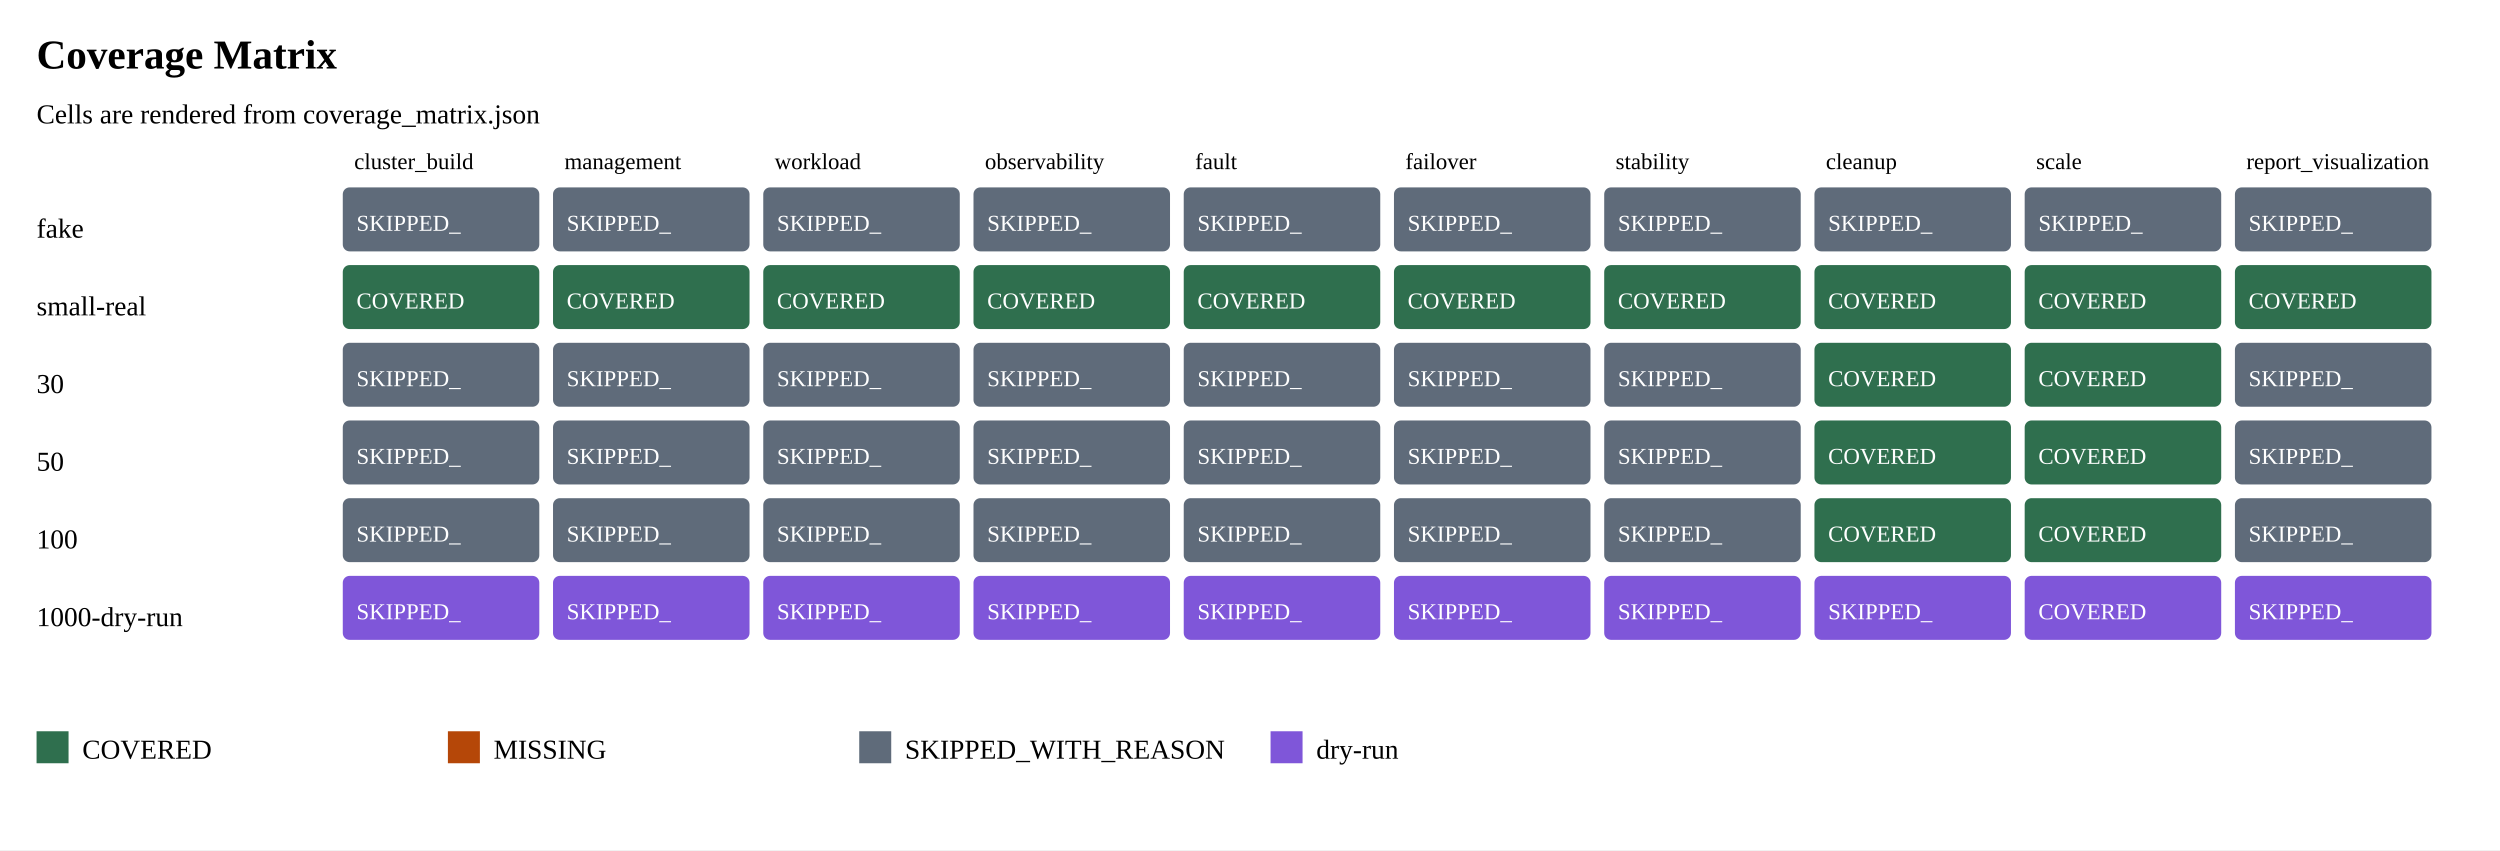
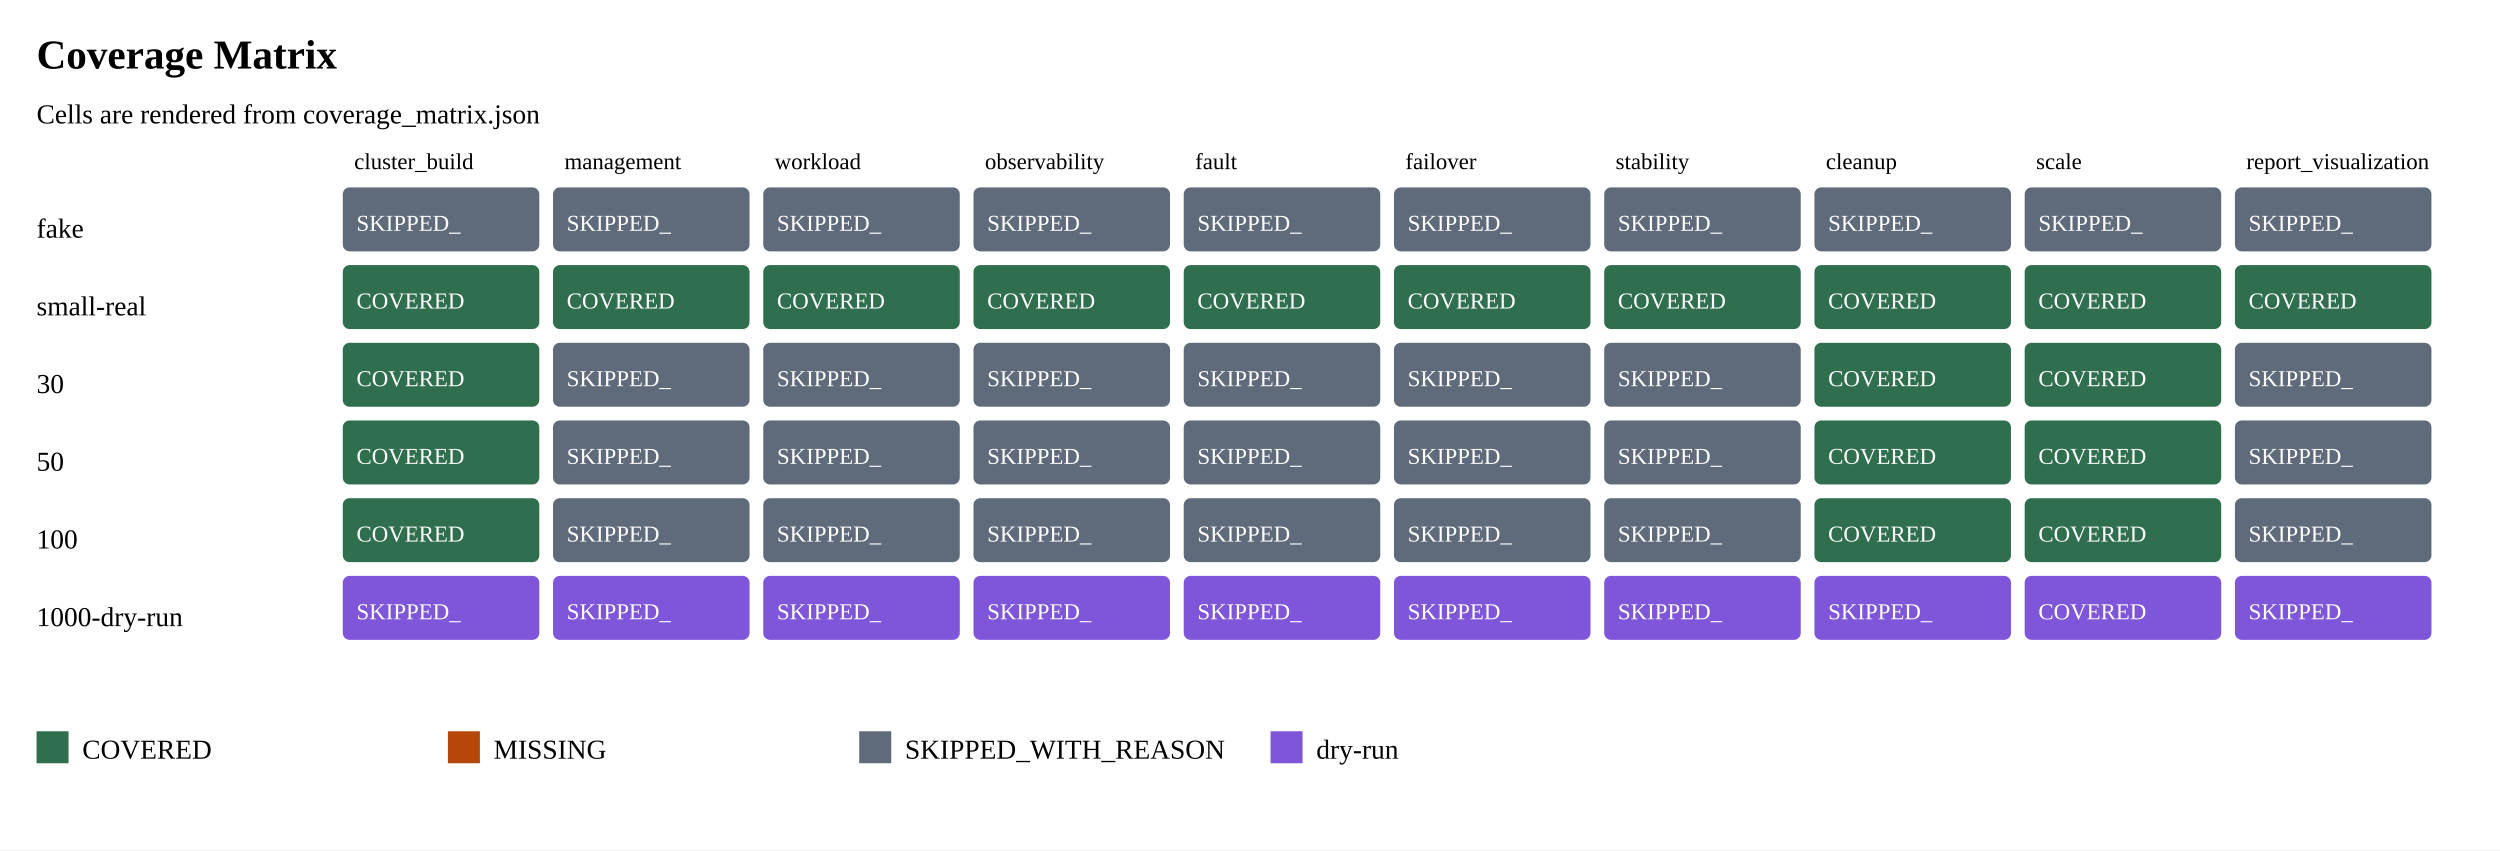
<svg xmlns="http://www.w3.org/2000/svg" width="1094" height="372" viewBox="0 0 1094 372">
  <rect width="100%" height="100%" fill="#ffffff" />
  <text x="16" y="30" font-size="18" font-weight="700">Coverage Matrix</text>
  <text x="16" y="54" font-size="12">Cells are rendered from coverage_matrix.json</text>
  <text x="155" y="74" font-size="10">cluster_build</text>
  <text x="247" y="74" font-size="10">management</text>
  <text x="339" y="74" font-size="10">workload</text>
  <text x="431" y="74" font-size="10">observability</text>
  <text x="523" y="74" font-size="10">fault</text>
  <text x="615" y="74" font-size="10">failover</text>
  <text x="707" y="74" font-size="10">stability</text>
  <text x="799" y="74" font-size="10">cleanup</text>
  <text x="891" y="74" font-size="10">scale</text>
  <text x="983" y="74" font-size="10">report_visualization</text>
  <text x="16" y="104" font-size="12">fake</text>
  <rect class="coverage-cell" x="150" y="82" width="86" height="28" rx="3" fill="#5f6b7a" data-layer="fake" data-surface="cluster_build" data-status="SKIPPED_WITH_REASON" data-evidence-class="fake" data-real-valkey-coverage="false" data-dry-run-only="false" />
  <text x="156" y="101" font-size="10" fill="#ffffff">SKIPPED_</text>
  <rect class="coverage-cell" x="242" y="82" width="86" height="28" rx="3" fill="#5f6b7a" data-layer="fake" data-surface="management" data-status="SKIPPED_WITH_REASON" data-evidence-class="fake" data-real-valkey-coverage="false" data-dry-run-only="false" />
  <text x="248" y="101" font-size="10" fill="#ffffff">SKIPPED_</text>
  <rect class="coverage-cell" x="334" y="82" width="86" height="28" rx="3" fill="#5f6b7a" data-layer="fake" data-surface="workload" data-status="SKIPPED_WITH_REASON" data-evidence-class="fake" data-real-valkey-coverage="false" data-dry-run-only="false" />
  <text x="340" y="101" font-size="10" fill="#ffffff">SKIPPED_</text>
  <rect class="coverage-cell" x="426" y="82" width="86" height="28" rx="3" fill="#5f6b7a" data-layer="fake" data-surface="observability" data-status="SKIPPED_WITH_REASON" data-evidence-class="fake" data-real-valkey-coverage="false" data-dry-run-only="false" />
  <text x="432" y="101" font-size="10" fill="#ffffff">SKIPPED_</text>
  <rect class="coverage-cell" x="518" y="82" width="86" height="28" rx="3" fill="#5f6b7a" data-layer="fake" data-surface="fault" data-status="SKIPPED_WITH_REASON" data-evidence-class="fake" data-real-valkey-coverage="false" data-dry-run-only="false" />
  <text x="524" y="101" font-size="10" fill="#ffffff">SKIPPED_</text>
  <rect class="coverage-cell" x="610" y="82" width="86" height="28" rx="3" fill="#5f6b7a" data-layer="fake" data-surface="failover" data-status="SKIPPED_WITH_REASON" data-evidence-class="fake" data-real-valkey-coverage="false" data-dry-run-only="false" />
  <text x="616" y="101" font-size="10" fill="#ffffff">SKIPPED_</text>
  <rect class="coverage-cell" x="702" y="82" width="86" height="28" rx="3" fill="#5f6b7a" data-layer="fake" data-surface="stability" data-status="SKIPPED_WITH_REASON" data-evidence-class="fake" data-real-valkey-coverage="false" data-dry-run-only="false" />
  <text x="708" y="101" font-size="10" fill="#ffffff">SKIPPED_</text>
  <rect class="coverage-cell" x="794" y="82" width="86" height="28" rx="3" fill="#5f6b7a" data-layer="fake" data-surface="cleanup" data-status="SKIPPED_WITH_REASON" data-evidence-class="fake" data-real-valkey-coverage="false" data-dry-run-only="false" />
  <text x="800" y="101" font-size="10" fill="#ffffff">SKIPPED_</text>
  <rect class="coverage-cell" x="886" y="82" width="86" height="28" rx="3" fill="#5f6b7a" data-layer="fake" data-surface="scale" data-status="SKIPPED_WITH_REASON" data-evidence-class="fake" data-real-valkey-coverage="false" data-dry-run-only="false" />
  <text x="892" y="101" font-size="10" fill="#ffffff">SKIPPED_</text>
  <rect class="coverage-cell" x="978" y="82" width="86" height="28" rx="3" fill="#5f6b7a" data-layer="fake" data-surface="report_visualization" data-status="SKIPPED_WITH_REASON" data-evidence-class="fake" data-real-valkey-coverage="false" data-dry-run-only="false" />
  <text x="984" y="101" font-size="10" fill="#ffffff">SKIPPED_</text>
  <text x="16" y="138" font-size="12">small-real</text>
  <rect class="coverage-cell" x="150" y="116" width="86" height="28" rx="3" fill="#2f6f4e" data-layer="small-real" data-surface="cluster_build" data-status="COVERED" data-evidence-class="real_valkey" data-real-valkey-coverage="true" data-dry-run-only="false" />
  <text x="156" y="135" font-size="10" fill="#ffffff">COVERED</text>
  <rect class="coverage-cell" x="242" y="116" width="86" height="28" rx="3" fill="#2f6f4e" data-layer="small-real" data-surface="management" data-status="COVERED" data-evidence-class="real_valkey" data-real-valkey-coverage="true" data-dry-run-only="false" />
  <text x="248" y="135" font-size="10" fill="#ffffff">COVERED</text>
  <rect class="coverage-cell" x="334" y="116" width="86" height="28" rx="3" fill="#2f6f4e" data-layer="small-real" data-surface="workload" data-status="COVERED" data-evidence-class="real_valkey" data-real-valkey-coverage="true" data-dry-run-only="false" />
  <text x="340" y="135" font-size="10" fill="#ffffff">COVERED</text>
  <rect class="coverage-cell" x="426" y="116" width="86" height="28" rx="3" fill="#2f6f4e" data-layer="small-real" data-surface="observability" data-status="COVERED" data-evidence-class="real_valkey" data-real-valkey-coverage="true" data-dry-run-only="false" />
  <text x="432" y="135" font-size="10" fill="#ffffff">COVERED</text>
  <rect class="coverage-cell" x="518" y="116" width="86" height="28" rx="3" fill="#2f6f4e" data-layer="small-real" data-surface="fault" data-status="COVERED" data-evidence-class="real_valkey" data-real-valkey-coverage="true" data-dry-run-only="false" />
  <text x="524" y="135" font-size="10" fill="#ffffff">COVERED</text>
  <rect class="coverage-cell" x="610" y="116" width="86" height="28" rx="3" fill="#2f6f4e" data-layer="small-real" data-surface="failover" data-status="COVERED" data-evidence-class="real_valkey" data-real-valkey-coverage="true" data-dry-run-only="false" />
  <text x="616" y="135" font-size="10" fill="#ffffff">COVERED</text>
  <rect class="coverage-cell" x="702" y="116" width="86" height="28" rx="3" fill="#2f6f4e" data-layer="small-real" data-surface="stability" data-status="COVERED" data-evidence-class="real_valkey" data-real-valkey-coverage="true" data-dry-run-only="false" />
  <text x="708" y="135" font-size="10" fill="#ffffff">COVERED</text>
  <rect class="coverage-cell" x="794" y="116" width="86" height="28" rx="3" fill="#2f6f4e" data-layer="small-real" data-surface="cleanup" data-status="COVERED" data-evidence-class="source_artifact" data-real-valkey-coverage="false" data-dry-run-only="false" />
  <text x="800" y="135" font-size="10" fill="#ffffff">COVERED</text>
  <rect class="coverage-cell" x="886" y="116" width="86" height="28" rx="3" fill="#2f6f4e" data-layer="small-real" data-surface="scale" data-status="COVERED" data-evidence-class="real_valkey" data-real-valkey-coverage="true" data-dry-run-only="false" />
  <text x="892" y="135" font-size="10" fill="#ffffff">COVERED</text>
  <rect class="coverage-cell" x="978" y="116" width="86" height="28" rx="3" fill="#2f6f4e" data-layer="small-real" data-surface="report_visualization" data-status="COVERED" data-evidence-class="real_valkey" data-real-valkey-coverage="true" data-dry-run-only="false" />
  <text x="984" y="135" font-size="10" fill="#ffffff">COVERED</text>
  <text x="16" y="172" font-size="12">30</text>
-   <rect class="coverage-cell" x="150" y="150" width="86" height="28" rx="3" fill="#5f6b7a" data-layer="30" data-surface="cluster_build" data-status="SKIPPED_WITH_REASON" data-evidence-class="none" data-real-valkey-coverage="false" data-dry-run-only="false" />
-   <text x="156" y="169" font-size="10" fill="#ffffff">SKIPPED_</text>
+   <rect class="coverage-cell" x="150" y="150" width="86" height="28" rx="3" fill="#2f6f4e" data-layer="30" data-surface="cluster_build" data-status="COVERED" data-evidence-class="real_valkey" data-real-valkey-coverage="true" data-dry-run-only="false" />
+   <text x="156" y="169" font-size="10" fill="#ffffff">COVERED</text>
  <rect class="coverage-cell" x="242" y="150" width="86" height="28" rx="3" fill="#5f6b7a" data-layer="30" data-surface="management" data-status="SKIPPED_WITH_REASON" data-evidence-class="none" data-real-valkey-coverage="false" data-dry-run-only="false" />
  <text x="248" y="169" font-size="10" fill="#ffffff">SKIPPED_</text>
  <rect class="coverage-cell" x="334" y="150" width="86" height="28" rx="3" fill="#5f6b7a" data-layer="30" data-surface="workload" data-status="SKIPPED_WITH_REASON" data-evidence-class="none" data-real-valkey-coverage="false" data-dry-run-only="false" />
  <text x="340" y="169" font-size="10" fill="#ffffff">SKIPPED_</text>
  <rect class="coverage-cell" x="426" y="150" width="86" height="28" rx="3" fill="#5f6b7a" data-layer="30" data-surface="observability" data-status="SKIPPED_WITH_REASON" data-evidence-class="none" data-real-valkey-coverage="false" data-dry-run-only="false" />
  <text x="432" y="169" font-size="10" fill="#ffffff">SKIPPED_</text>
  <rect class="coverage-cell" x="518" y="150" width="86" height="28" rx="3" fill="#5f6b7a" data-layer="30" data-surface="fault" data-status="SKIPPED_WITH_REASON" data-evidence-class="none" data-real-valkey-coverage="false" data-dry-run-only="false" />
  <text x="524" y="169" font-size="10" fill="#ffffff">SKIPPED_</text>
  <rect class="coverage-cell" x="610" y="150" width="86" height="28" rx="3" fill="#5f6b7a" data-layer="30" data-surface="failover" data-status="SKIPPED_WITH_REASON" data-evidence-class="none" data-real-valkey-coverage="false" data-dry-run-only="false" />
  <text x="616" y="169" font-size="10" fill="#ffffff">SKIPPED_</text>
  <rect class="coverage-cell" x="702" y="150" width="86" height="28" rx="3" fill="#5f6b7a" data-layer="30" data-surface="stability" data-status="SKIPPED_WITH_REASON" data-evidence-class="none" data-real-valkey-coverage="false" data-dry-run-only="false" />
  <text x="708" y="169" font-size="10" fill="#ffffff">SKIPPED_</text>
  <rect class="coverage-cell" x="794" y="150" width="86" height="28" rx="3" fill="#2f6f4e" data-layer="30" data-surface="cleanup" data-status="COVERED" data-evidence-class="source_artifact" data-real-valkey-coverage="false" data-dry-run-only="false" />
  <text x="800" y="169" font-size="10" fill="#ffffff">COVERED</text>
  <rect class="coverage-cell" x="886" y="150" width="86" height="28" rx="3" fill="#2f6f4e" data-layer="30" data-surface="scale" data-status="COVERED" data-evidence-class="real_valkey" data-real-valkey-coverage="true" data-dry-run-only="false" />
  <text x="892" y="169" font-size="10" fill="#ffffff">COVERED</text>
  <rect class="coverage-cell" x="978" y="150" width="86" height="28" rx="3" fill="#5f6b7a" data-layer="30" data-surface="report_visualization" data-status="SKIPPED_WITH_REASON" data-evidence-class="none" data-real-valkey-coverage="false" data-dry-run-only="false" />
  <text x="984" y="169" font-size="10" fill="#ffffff">SKIPPED_</text>
  <text x="16" y="206" font-size="12">50</text>
-   <rect class="coverage-cell" x="150" y="184" width="86" height="28" rx="3" fill="#5f6b7a" data-layer="50" data-surface="cluster_build" data-status="SKIPPED_WITH_REASON" data-evidence-class="none" data-real-valkey-coverage="false" data-dry-run-only="false" />
-   <text x="156" y="203" font-size="10" fill="#ffffff">SKIPPED_</text>
+   <rect class="coverage-cell" x="150" y="184" width="86" height="28" rx="3" fill="#2f6f4e" data-layer="50" data-surface="cluster_build" data-status="COVERED" data-evidence-class="real_valkey" data-real-valkey-coverage="true" data-dry-run-only="false" />
+   <text x="156" y="203" font-size="10" fill="#ffffff">COVERED</text>
  <rect class="coverage-cell" x="242" y="184" width="86" height="28" rx="3" fill="#5f6b7a" data-layer="50" data-surface="management" data-status="SKIPPED_WITH_REASON" data-evidence-class="none" data-real-valkey-coverage="false" data-dry-run-only="false" />
  <text x="248" y="203" font-size="10" fill="#ffffff">SKIPPED_</text>
  <rect class="coverage-cell" x="334" y="184" width="86" height="28" rx="3" fill="#5f6b7a" data-layer="50" data-surface="workload" data-status="SKIPPED_WITH_REASON" data-evidence-class="none" data-real-valkey-coverage="false" data-dry-run-only="false" />
  <text x="340" y="203" font-size="10" fill="#ffffff">SKIPPED_</text>
  <rect class="coverage-cell" x="426" y="184" width="86" height="28" rx="3" fill="#5f6b7a" data-layer="50" data-surface="observability" data-status="SKIPPED_WITH_REASON" data-evidence-class="none" data-real-valkey-coverage="false" data-dry-run-only="false" />
  <text x="432" y="203" font-size="10" fill="#ffffff">SKIPPED_</text>
  <rect class="coverage-cell" x="518" y="184" width="86" height="28" rx="3" fill="#5f6b7a" data-layer="50" data-surface="fault" data-status="SKIPPED_WITH_REASON" data-evidence-class="none" data-real-valkey-coverage="false" data-dry-run-only="false" />
  <text x="524" y="203" font-size="10" fill="#ffffff">SKIPPED_</text>
  <rect class="coverage-cell" x="610" y="184" width="86" height="28" rx="3" fill="#5f6b7a" data-layer="50" data-surface="failover" data-status="SKIPPED_WITH_REASON" data-evidence-class="none" data-real-valkey-coverage="false" data-dry-run-only="false" />
  <text x="616" y="203" font-size="10" fill="#ffffff">SKIPPED_</text>
  <rect class="coverage-cell" x="702" y="184" width="86" height="28" rx="3" fill="#5f6b7a" data-layer="50" data-surface="stability" data-status="SKIPPED_WITH_REASON" data-evidence-class="none" data-real-valkey-coverage="false" data-dry-run-only="false" />
  <text x="708" y="203" font-size="10" fill="#ffffff">SKIPPED_</text>
  <rect class="coverage-cell" x="794" y="184" width="86" height="28" rx="3" fill="#2f6f4e" data-layer="50" data-surface="cleanup" data-status="COVERED" data-evidence-class="source_artifact" data-real-valkey-coverage="false" data-dry-run-only="false" />
  <text x="800" y="203" font-size="10" fill="#ffffff">COVERED</text>
  <rect class="coverage-cell" x="886" y="184" width="86" height="28" rx="3" fill="#2f6f4e" data-layer="50" data-surface="scale" data-status="COVERED" data-evidence-class="real_valkey" data-real-valkey-coverage="true" data-dry-run-only="false" />
  <text x="892" y="203" font-size="10" fill="#ffffff">COVERED</text>
  <rect class="coverage-cell" x="978" y="184" width="86" height="28" rx="3" fill="#5f6b7a" data-layer="50" data-surface="report_visualization" data-status="SKIPPED_WITH_REASON" data-evidence-class="none" data-real-valkey-coverage="false" data-dry-run-only="false" />
  <text x="984" y="203" font-size="10" fill="#ffffff">SKIPPED_</text>
  <text x="16" y="240" font-size="12">100</text>
-   <rect class="coverage-cell" x="150" y="218" width="86" height="28" rx="3" fill="#5f6b7a" data-layer="100" data-surface="cluster_build" data-status="SKIPPED_WITH_REASON" data-evidence-class="none" data-real-valkey-coverage="false" data-dry-run-only="false" />
-   <text x="156" y="237" font-size="10" fill="#ffffff">SKIPPED_</text>
+   <rect class="coverage-cell" x="150" y="218" width="86" height="28" rx="3" fill="#2f6f4e" data-layer="100" data-surface="cluster_build" data-status="COVERED" data-evidence-class="real_valkey" data-real-valkey-coverage="true" data-dry-run-only="false" />
+   <text x="156" y="237" font-size="10" fill="#ffffff">COVERED</text>
  <rect class="coverage-cell" x="242" y="218" width="86" height="28" rx="3" fill="#5f6b7a" data-layer="100" data-surface="management" data-status="SKIPPED_WITH_REASON" data-evidence-class="none" data-real-valkey-coverage="false" data-dry-run-only="false" />
  <text x="248" y="237" font-size="10" fill="#ffffff">SKIPPED_</text>
  <rect class="coverage-cell" x="334" y="218" width="86" height="28" rx="3" fill="#5f6b7a" data-layer="100" data-surface="workload" data-status="SKIPPED_WITH_REASON" data-evidence-class="none" data-real-valkey-coverage="false" data-dry-run-only="false" />
  <text x="340" y="237" font-size="10" fill="#ffffff">SKIPPED_</text>
  <rect class="coverage-cell" x="426" y="218" width="86" height="28" rx="3" fill="#5f6b7a" data-layer="100" data-surface="observability" data-status="SKIPPED_WITH_REASON" data-evidence-class="none" data-real-valkey-coverage="false" data-dry-run-only="false" />
  <text x="432" y="237" font-size="10" fill="#ffffff">SKIPPED_</text>
  <rect class="coverage-cell" x="518" y="218" width="86" height="28" rx="3" fill="#5f6b7a" data-layer="100" data-surface="fault" data-status="SKIPPED_WITH_REASON" data-evidence-class="none" data-real-valkey-coverage="false" data-dry-run-only="false" />
  <text x="524" y="237" font-size="10" fill="#ffffff">SKIPPED_</text>
  <rect class="coverage-cell" x="610" y="218" width="86" height="28" rx="3" fill="#5f6b7a" data-layer="100" data-surface="failover" data-status="SKIPPED_WITH_REASON" data-evidence-class="none" data-real-valkey-coverage="false" data-dry-run-only="false" />
  <text x="616" y="237" font-size="10" fill="#ffffff">SKIPPED_</text>
  <rect class="coverage-cell" x="702" y="218" width="86" height="28" rx="3" fill="#5f6b7a" data-layer="100" data-surface="stability" data-status="SKIPPED_WITH_REASON" data-evidence-class="none" data-real-valkey-coverage="false" data-dry-run-only="false" />
  <text x="708" y="237" font-size="10" fill="#ffffff">SKIPPED_</text>
  <rect class="coverage-cell" x="794" y="218" width="86" height="28" rx="3" fill="#2f6f4e" data-layer="100" data-surface="cleanup" data-status="COVERED" data-evidence-class="source_artifact" data-real-valkey-coverage="false" data-dry-run-only="false" />
  <text x="800" y="237" font-size="10" fill="#ffffff">COVERED</text>
  <rect class="coverage-cell" x="886" y="218" width="86" height="28" rx="3" fill="#2f6f4e" data-layer="100" data-surface="scale" data-status="COVERED" data-evidence-class="real_valkey" data-real-valkey-coverage="true" data-dry-run-only="false" />
  <text x="892" y="237" font-size="10" fill="#ffffff">COVERED</text>
  <rect class="coverage-cell" x="978" y="218" width="86" height="28" rx="3" fill="#5f6b7a" data-layer="100" data-surface="report_visualization" data-status="SKIPPED_WITH_REASON" data-evidence-class="none" data-real-valkey-coverage="false" data-dry-run-only="false" />
  <text x="984" y="237" font-size="10" fill="#ffffff">SKIPPED_</text>
  <text x="16" y="274" font-size="12">1000-dry-run</text>
  <rect class="coverage-cell" x="150" y="252" width="86" height="28" rx="3" fill="#7f56d9" data-layer="1000-dry-run" data-surface="cluster_build" data-status="SKIPPED_WITH_REASON" data-evidence-class="none" data-real-valkey-coverage="false" data-dry-run-only="true" />
  <text x="156" y="271" font-size="10" fill="#ffffff">SKIPPED_</text>
  <rect class="coverage-cell" x="242" y="252" width="86" height="28" rx="3" fill="#7f56d9" data-layer="1000-dry-run" data-surface="management" data-status="SKIPPED_WITH_REASON" data-evidence-class="none" data-real-valkey-coverage="false" data-dry-run-only="true" />
  <text x="248" y="271" font-size="10" fill="#ffffff">SKIPPED_</text>
  <rect class="coverage-cell" x="334" y="252" width="86" height="28" rx="3" fill="#7f56d9" data-layer="1000-dry-run" data-surface="workload" data-status="SKIPPED_WITH_REASON" data-evidence-class="none" data-real-valkey-coverage="false" data-dry-run-only="true" />
  <text x="340" y="271" font-size="10" fill="#ffffff">SKIPPED_</text>
  <rect class="coverage-cell" x="426" y="252" width="86" height="28" rx="3" fill="#7f56d9" data-layer="1000-dry-run" data-surface="observability" data-status="SKIPPED_WITH_REASON" data-evidence-class="none" data-real-valkey-coverage="false" data-dry-run-only="true" />
  <text x="432" y="271" font-size="10" fill="#ffffff">SKIPPED_</text>
  <rect class="coverage-cell" x="518" y="252" width="86" height="28" rx="3" fill="#7f56d9" data-layer="1000-dry-run" data-surface="fault" data-status="SKIPPED_WITH_REASON" data-evidence-class="none" data-real-valkey-coverage="false" data-dry-run-only="true" />
  <text x="524" y="271" font-size="10" fill="#ffffff">SKIPPED_</text>
  <rect class="coverage-cell" x="610" y="252" width="86" height="28" rx="3" fill="#7f56d9" data-layer="1000-dry-run" data-surface="failover" data-status="SKIPPED_WITH_REASON" data-evidence-class="none" data-real-valkey-coverage="false" data-dry-run-only="true" />
  <text x="616" y="271" font-size="10" fill="#ffffff">SKIPPED_</text>
  <rect class="coverage-cell" x="702" y="252" width="86" height="28" rx="3" fill="#7f56d9" data-layer="1000-dry-run" data-surface="stability" data-status="SKIPPED_WITH_REASON" data-evidence-class="none" data-real-valkey-coverage="false" data-dry-run-only="true" />
  <text x="708" y="271" font-size="10" fill="#ffffff">SKIPPED_</text>
  <rect class="coverage-cell" x="794" y="252" width="86" height="28" rx="3" fill="#7f56d9" data-layer="1000-dry-run" data-surface="cleanup" data-status="SKIPPED_WITH_REASON" data-evidence-class="none" data-real-valkey-coverage="false" data-dry-run-only="true" />
  <text x="800" y="271" font-size="10" fill="#ffffff">SKIPPED_</text>
  <rect class="coverage-cell" x="886" y="252" width="86" height="28" rx="3" fill="#7f56d9" data-layer="1000-dry-run" data-surface="scale" data-status="COVERED" data-evidence-class="dry_run_planner" data-real-valkey-coverage="false" data-dry-run-only="true" />
  <text x="892" y="271" font-size="10" fill="#ffffff">COVERED</text>
  <rect class="coverage-cell" x="978" y="252" width="86" height="28" rx="3" fill="#7f56d9" data-layer="1000-dry-run" data-surface="report_visualization" data-status="SKIPPED_WITH_REASON" data-evidence-class="none" data-real-valkey-coverage="false" data-dry-run-only="true" />
  <text x="984" y="271" font-size="10" fill="#ffffff">SKIPPED_</text>
  <rect x="16" y="320" width="14" height="14" fill="#2f6f4e" />
  <text x="36" y="332" font-size="12">COVERED</text>
  <rect x="196" y="320" width="14" height="14" fill="#b54708" />
  <text x="216" y="332" font-size="12">MISSING</text>
  <rect x="376" y="320" width="14" height="14" fill="#5f6b7a" />
  <text x="396" y="332" font-size="12">SKIPPED_WITH_REASON</text>
  <rect x="556" y="320" width="14" height="14" fill="#7f56d9" />
  <text x="576" y="332" font-size="12">dry-run</text>
</svg>
